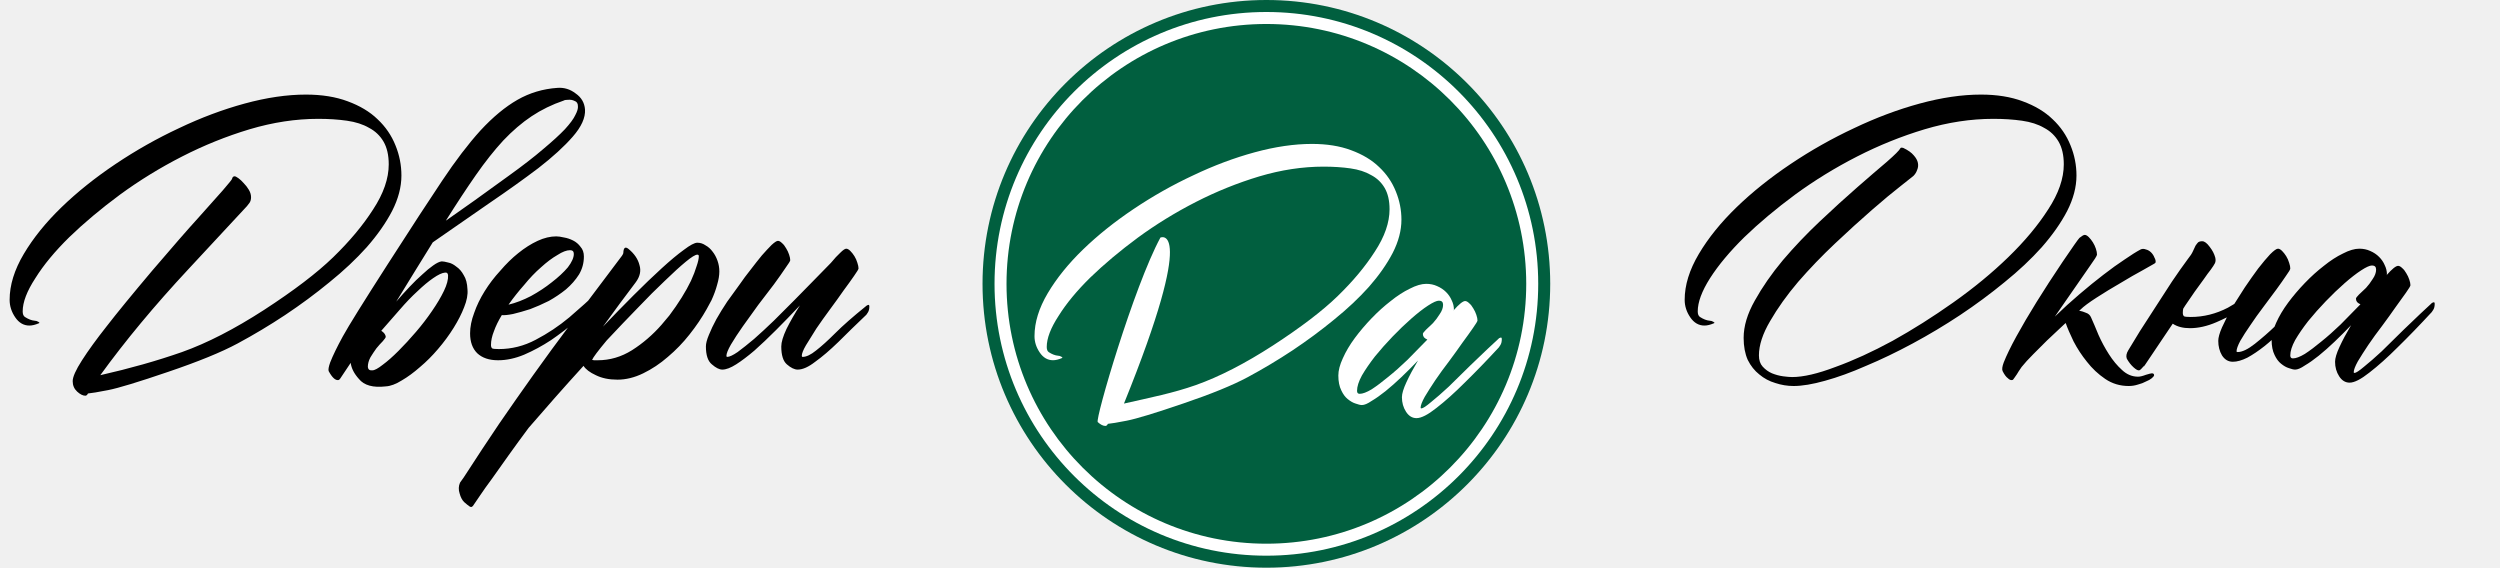
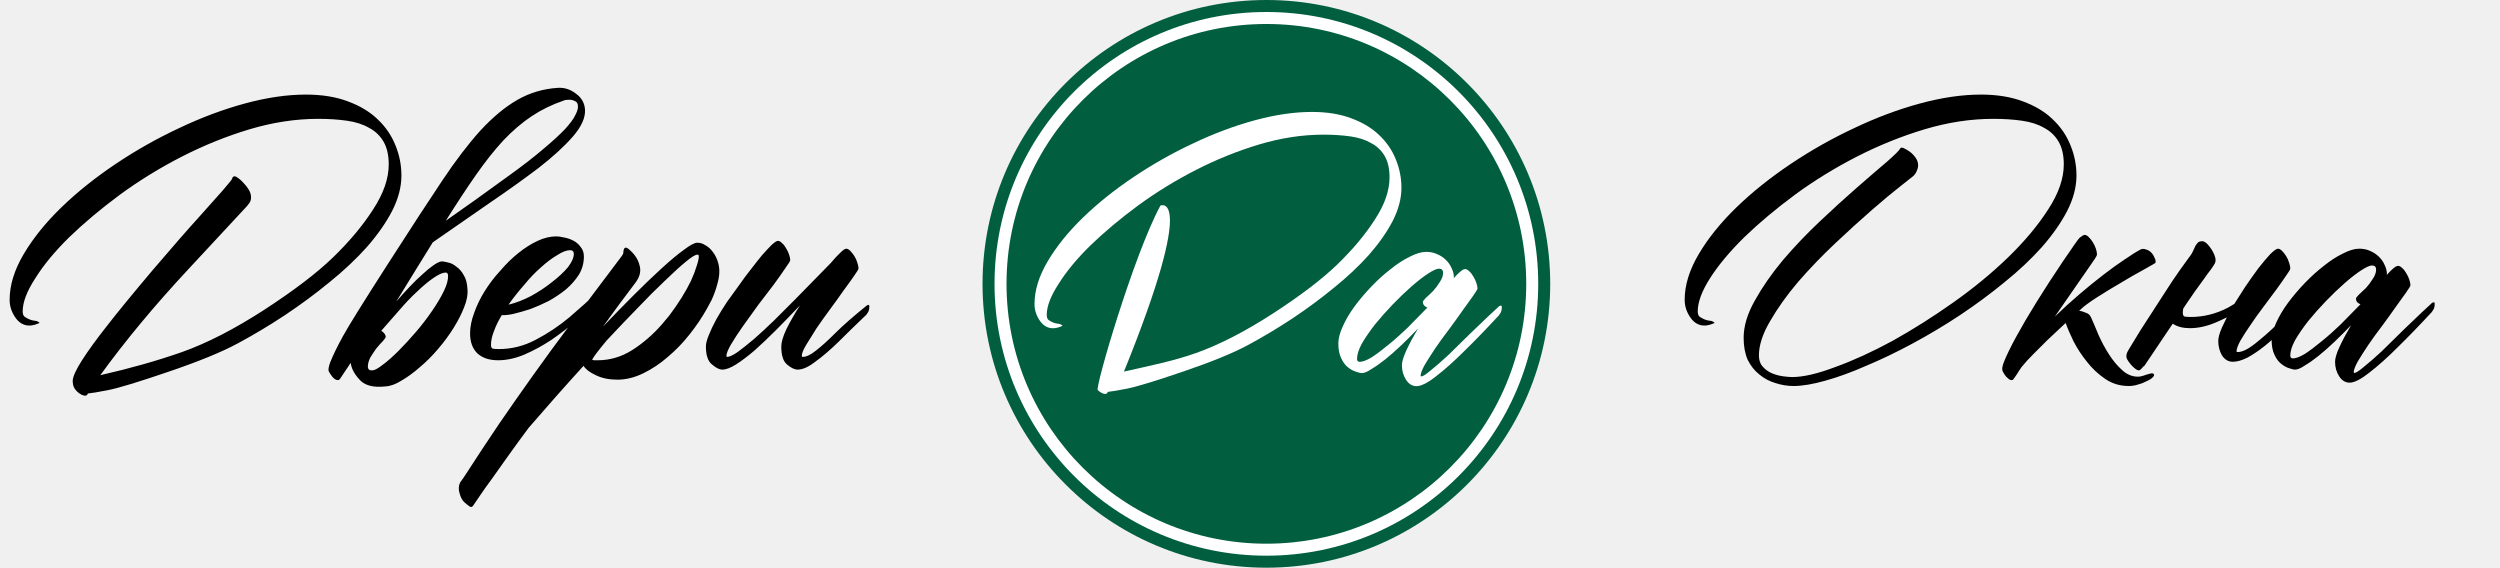
<svg xmlns="http://www.w3.org/2000/svg" width="229" height="52" viewBox="0 0 229 52" fill="none">
  <g clip-path="url(#clip0_205_304)">
    <path d="M142 26C142 11.641 130.359 0 116 0C101.641 0 90 11.641 90 26C90 40.359 101.641 52 116 52C130.359 52 142 40.359 142 26Z" fill="#015F3F" />
    <path d="M140.901 26C140.901 12.247 129.753 1.099 116 1.099C102.247 1.099 91.099 12.247 91.099 26C91.099 39.753 102.247 50.901 116 50.901C129.753 50.901 140.901 39.753 140.901 26Z" fill="white" />
    <path d="M139.803 26C139.803 12.854 129.146 2.197 116 2.197C102.854 2.197 92.197 12.854 92.197 26C92.197 39.146 102.854 49.803 116 49.803C129.146 49.803 139.803 39.146 139.803 26Z" fill="#015F3F" />
-     <path d="M103.211 38.535C104.086 38.364 105.804 37.842 108.365 36.967C110.947 36.092 112.932 35.281 114.319 34.534C115.706 33.787 117.061 32.976 118.384 32.101C119.728 31.205 120.998 30.266 122.193 29.284C123.41 28.302 124.476 27.299 125.394 26.275C126.312 25.229 127.037 24.195 127.571 23.17C128.104 22.125 128.371 21.111 128.371 20.129C128.371 19.233 128.2 18.369 127.859 17.537C127.518 16.683 127.005 15.936 126.322 15.296C125.661 14.656 124.807 14.143 123.762 13.759C122.737 13.375 121.542 13.183 120.176 13.183C118.555 13.183 116.805 13.439 114.927 13.951C113.049 14.463 111.171 15.168 109.293 16.064C107.415 16.939 105.601 17.963 103.851 19.137C102.102 20.311 100.554 21.548 99.21 22.85C97.865 24.152 96.788 25.486 95.977 26.851C95.166 28.217 94.761 29.529 94.761 30.789C94.761 31.322 94.921 31.823 95.241 32.293C95.561 32.763 95.966 32.997 96.457 32.997C96.692 32.997 96.959 32.933 97.257 32.805L97.321 32.773C97.321 32.752 97.289 32.72 97.225 32.677C97.119 32.613 97.012 32.581 96.905 32.581C96.649 32.56 96.372 32.453 96.073 32.261C95.945 32.176 95.881 32.016 95.881 31.781C95.881 30.991 96.244 30.042 96.969 28.932C97.674 27.801 98.644 26.627 99.882 25.411C101.141 24.195 102.592 22.978 104.236 21.762C105.9 20.545 107.671 19.457 109.549 18.497C111.427 17.537 113.358 16.758 115.343 16.16C117.349 15.562 119.312 15.264 121.233 15.264C122.129 15.264 122.951 15.317 123.698 15.424C124.444 15.53 125.074 15.733 125.586 16.032C126.12 16.309 126.536 16.704 126.835 17.216C127.133 17.729 127.283 18.379 127.283 19.169C127.283 20.385 126.835 21.676 125.938 23.042C125.063 24.408 123.922 25.774 122.513 27.14C121.126 28.484 119.152 29.988 116.591 31.653C114.052 33.296 111.704 34.502 109.549 35.27C107.415 36.017 105.495 36.39 102.955 36.967C109.733 20.23 106.294 21.762 106.294 21.762C103.851 26.275 100.298 38.428 100.554 38.663C100.81 38.898 101.045 39.015 101.259 39.015C101.344 39.015 101.419 38.951 101.483 38.823C101.76 38.802 102.336 38.706 103.211 38.535Z" fill="white" />
+     <path d="M103.211 35.605C104.086 35.435 105.804 34.912 108.365 34.037C110.947 33.162 112.932 32.351 114.319 31.604C115.706 30.857 117.061 30.046 118.384 29.171C119.728 28.275 120.998 27.336 122.193 26.355C123.41 25.373 124.476 24.37 125.394 23.346C126.312 22.3 127.037 21.265 127.571 20.241C128.104 19.195 128.371 18.181 128.371 17.2C128.371 16.303 128.2 15.439 127.859 14.607C127.518 13.753 127.005 13.006 126.322 12.366C125.661 11.726 124.807 11.214 123.762 10.83C122.737 10.446 121.542 10.254 120.176 10.254C118.555 10.254 116.805 10.51 114.927 11.022C113.049 11.534 111.171 12.238 109.293 13.134C107.415 14.009 105.601 15.034 103.851 16.207C102.102 17.381 100.554 18.619 99.21 19.921C97.865 21.222 96.788 22.556 95.977 23.922C95.166 25.288 94.761 26.6 94.761 27.859C94.761 28.393 94.921 28.894 95.241 29.364C95.561 29.833 95.966 30.068 96.457 30.068C96.692 30.068 96.959 30.004 97.257 29.876L97.321 29.844C97.321 29.822 97.289 29.79 97.225 29.748C97.119 29.684 97.012 29.651 96.905 29.651C96.649 29.63 96.372 29.524 96.073 29.331C95.945 29.246 95.881 29.086 95.881 28.851C95.881 28.062 96.244 27.112 96.969 26.002C97.674 24.871 98.644 23.698 99.882 22.481C101.141 21.265 102.592 20.049 104.236 18.832C105.9 17.616 107.671 16.527 109.549 15.567C111.427 14.607 113.358 13.828 115.343 13.23C117.349 12.633 119.312 12.334 121.233 12.334C122.129 12.334 122.951 12.387 123.698 12.494C124.444 12.601 125.074 12.804 125.586 13.102C126.12 13.38 126.536 13.775 126.835 14.287C127.133 14.799 127.283 15.45 127.283 16.239C127.283 17.456 126.835 18.747 125.938 20.113C125.063 21.478 123.922 22.844 122.513 24.21C121.126 25.554 119.152 27.059 116.591 28.723C114.052 30.366 111.704 31.572 109.549 32.341C107.415 33.087 105.495 33.461 102.955 34.037C109.733 17.301 106.294 18.832 106.294 18.832C103.851 23.346 100.298 35.499 100.554 35.733C100.81 35.968 101.045 36.086 101.259 36.086C101.344 36.086 101.419 36.022 101.483 35.894C101.76 35.872 102.336 35.776 103.211 35.605Z" fill="white" />
    <g clip-path="url(#clip1_205_304)">
-       <path d="M137.257 31.037C137.279 30.991 137.337 30.957 137.428 30.934C137.519 30.888 137.565 30.934 137.565 31.071C137.565 31.299 137.519 31.482 137.428 31.619C137.359 31.734 137.314 31.802 137.291 31.825C136.172 33.036 135.132 34.109 134.173 35.046C133.236 35.982 132.368 36.759 131.569 37.376C130.792 37.992 130.187 38.301 129.753 38.301C129.364 38.301 129.045 38.107 128.793 37.718C128.542 37.33 128.416 36.885 128.416 36.382C128.416 36.062 128.554 35.605 128.828 35.011C129.102 34.418 129.456 33.755 129.89 33.024C129.41 33.527 128.908 34.029 128.382 34.532C127.88 35.011 127.389 35.446 126.909 35.834C126.452 36.199 126.029 36.496 125.641 36.725C125.276 36.976 124.979 37.102 124.75 37.102C124.613 37.102 124.419 37.056 124.168 36.965C123.939 36.896 123.699 36.759 123.448 36.553C123.22 36.371 123.026 36.108 122.866 35.765C122.683 35.4 122.592 34.943 122.592 34.395C122.592 33.938 122.729 33.413 123.003 32.819C123.277 32.202 123.642 31.585 124.099 30.968C124.556 30.352 125.07 29.746 125.641 29.152C126.212 28.558 126.795 28.033 127.389 27.576C127.982 27.096 128.565 26.72 129.136 26.445C129.707 26.148 130.21 26 130.644 26C131.009 26 131.34 26.069 131.637 26.206C131.957 26.343 132.231 26.525 132.46 26.754C132.688 26.982 132.859 27.233 132.974 27.508C133.111 27.782 133.179 28.067 133.179 28.364C133.179 28.387 133.168 28.398 133.145 28.398C133.145 28.398 133.145 28.41 133.145 28.433C133.647 27.862 134.002 27.576 134.207 27.576C134.321 27.576 134.447 27.645 134.584 27.782C134.721 27.896 134.847 28.056 134.961 28.261C135.075 28.444 135.166 28.638 135.235 28.844C135.304 29.049 135.338 29.221 135.338 29.358C135.338 29.426 135.201 29.655 134.927 30.043C134.675 30.409 134.356 30.854 133.967 31.38C133.602 31.905 133.191 32.476 132.734 33.093C132.277 33.687 131.854 34.269 131.466 34.84C131.1 35.388 130.781 35.891 130.507 36.348C130.255 36.805 130.13 37.136 130.13 37.342C130.13 37.387 130.153 37.41 130.198 37.41C130.335 37.41 130.632 37.216 131.089 36.828C131.546 36.462 132.083 35.994 132.699 35.423C133.316 34.829 133.979 34.178 134.687 33.47C135.418 32.761 135.943 32.259 136.263 31.962C136.606 31.642 136.937 31.334 137.257 31.037ZM124.545 36.074C124.819 36.074 125.184 35.937 125.641 35.663C126.098 35.365 126.6 34.989 127.149 34.532C127.72 34.075 128.314 33.55 128.93 32.956C129.547 32.339 130.153 31.722 130.746 31.105C130.632 31.06 130.529 30.991 130.438 30.9C130.37 30.808 130.335 30.706 130.335 30.591C130.335 30.523 130.427 30.397 130.609 30.215C130.815 30.032 131.032 29.826 131.26 29.598C131.489 29.346 131.694 29.072 131.877 28.775C132.083 28.478 132.186 28.193 132.186 27.919C132.186 27.668 132.06 27.542 131.809 27.542C131.603 27.542 131.272 27.69 130.815 27.987C130.358 28.284 129.844 28.684 129.273 29.187C128.725 29.666 128.154 30.215 127.56 30.831C126.989 31.425 126.452 32.031 125.949 32.647C125.47 33.264 125.07 33.846 124.75 34.395C124.453 34.943 124.305 35.411 124.305 35.8C124.305 35.982 124.385 36.074 124.545 36.074Z" fill="white" />
+       <path d="M137.257 28.107C137.279 28.062 137.337 28.027 137.428 28.005C137.519 27.959 137.565 28.005 137.565 28.142C137.565 28.37 137.519 28.553 137.428 28.69C137.359 28.804 137.314 28.872 137.291 28.895C136.172 30.106 135.132 31.18 134.173 32.116C133.236 33.053 132.368 33.829 131.569 34.446C130.792 35.063 130.187 35.371 129.753 35.371C129.364 35.371 129.045 35.177 128.793 34.789C128.542 34.401 128.416 33.955 128.416 33.453C128.416 33.133 128.554 32.676 128.828 32.082C129.102 31.488 129.456 30.826 129.89 30.095C129.41 30.597 128.908 31.1 128.382 31.602C127.88 32.082 127.389 32.516 126.909 32.904C126.452 33.27 126.029 33.567 125.641 33.795C125.276 34.046 124.979 34.172 124.75 34.172C124.613 34.172 124.419 34.126 124.168 34.035C123.939 33.967 123.699 33.829 123.448 33.624C123.22 33.441 123.026 33.178 122.866 32.836C122.683 32.47 122.592 32.013 122.592 31.465C122.592 31.008 122.729 30.483 123.003 29.889C123.277 29.272 123.642 28.655 124.099 28.039C124.556 27.422 125.07 26.817 125.641 26.223C126.212 25.629 126.795 25.103 127.389 24.647C127.982 24.167 128.565 23.79 129.136 23.516C129.707 23.219 130.21 23.07 130.644 23.07C131.009 23.07 131.34 23.139 131.637 23.276C131.957 23.413 132.231 23.596 132.46 23.824C132.688 24.053 132.859 24.304 132.974 24.578C133.111 24.852 133.179 25.138 133.179 25.435C133.179 25.457 133.168 25.469 133.145 25.469C133.145 25.469 133.145 25.48 133.145 25.503C133.647 24.932 134.002 24.647 134.207 24.647C134.321 24.647 134.447 24.715 134.584 24.852C134.721 24.966 134.847 25.126 134.961 25.332C135.075 25.515 135.166 25.709 135.235 25.914C135.304 26.12 135.338 26.291 135.338 26.428C135.338 26.497 135.201 26.725 134.927 27.114C134.675 27.479 134.356 27.924 133.967 28.45C133.602 28.975 133.191 29.546 132.734 30.163C132.277 30.757 131.854 31.34 131.466 31.911C131.1 32.459 130.781 32.961 130.507 33.418C130.255 33.875 130.13 34.206 130.13 34.412C130.13 34.458 130.153 34.48 130.198 34.48C130.335 34.48 130.632 34.286 131.089 33.898C131.546 33.532 132.083 33.064 132.699 32.493C133.316 31.899 133.979 31.248 134.687 30.54C135.418 29.832 135.943 29.329 136.263 29.032C136.606 28.713 136.937 28.404 137.257 28.107ZM124.545 33.144C124.819 33.144 125.184 33.007 125.641 32.733C126.098 32.436 126.6 32.059 127.149 31.602C127.72 31.145 128.314 30.62 128.93 30.026C129.547 29.409 130.153 28.793 130.746 28.176C130.632 28.13 130.529 28.062 130.438 27.97C130.37 27.879 130.335 27.776 130.335 27.662C130.335 27.593 130.427 27.468 130.609 27.285C130.815 27.102 131.032 26.897 131.26 26.668C131.489 26.417 131.694 26.143 131.877 25.846C132.083 25.549 132.186 25.263 132.186 24.989C132.186 24.738 132.06 24.612 131.809 24.612C131.603 24.612 131.272 24.761 130.815 25.058C130.358 25.355 129.844 25.755 129.273 26.257C128.725 26.737 128.154 27.285 127.56 27.902C126.989 28.496 126.452 29.101 125.949 29.718C125.47 30.334 125.07 30.917 124.75 31.465C124.453 32.013 124.305 32.482 124.305 32.87C124.305 33.053 124.385 33.144 124.545 33.144Z" fill="white" />
    </g>
  </g>
  <path d="M15.408 34.06C12.674 34.994 10.839 35.552 9.905 35.734C8.971 35.917 8.356 36.019 8.06 36.042C7.991 36.179 7.911 36.247 7.82 36.247C7.592 36.247 7.342 36.122 7.068 35.871C6.795 35.62 6.658 35.301 6.658 34.914C6.658 34.527 6.943 33.889 7.513 33C8.082 32.111 8.834 31.075 9.769 29.89C10.703 28.682 12.093 26.984 13.938 24.797C15.807 22.609 17.208 21.003 18.143 19.977C19.077 18.929 19.829 18.086 20.398 17.448C20.968 16.787 21.253 16.434 21.253 16.389C21.253 16.366 21.264 16.332 21.287 16.286C21.333 16.195 21.401 16.149 21.492 16.149C21.561 16.149 21.674 16.206 21.834 16.32C21.994 16.434 22.153 16.582 22.312 16.765C22.495 16.947 22.654 17.152 22.791 17.38C22.928 17.608 22.996 17.836 22.996 18.064C22.996 18.269 22.951 18.439 22.859 18.576C22.768 18.69 22.689 18.793 22.62 18.884C22.164 19.385 20.376 21.311 17.254 24.66C14.155 27.987 11.466 31.223 9.188 34.367C11.899 33.752 14.394 33.046 16.673 32.248C18.974 31.428 21.481 30.14 24.192 28.386C26.927 26.608 29.035 25.002 30.516 23.566C32.02 22.108 33.239 20.65 34.173 19.191C35.13 17.733 35.608 16.355 35.608 15.056C35.608 14.213 35.449 13.518 35.13 12.971C34.811 12.424 34.367 12.002 33.797 11.706C33.25 11.387 32.578 11.171 31.78 11.057C30.983 10.943 30.105 10.886 29.148 10.886C27.098 10.886 25.001 11.205 22.859 11.843C20.74 12.481 18.678 13.312 16.673 14.338C14.668 15.363 12.776 16.525 10.999 17.824C9.244 19.123 7.695 20.422 6.351 21.721C5.029 23.02 3.992 24.273 3.24 25.48C2.465 26.665 2.078 27.679 2.078 28.523C2.078 28.773 2.146 28.944 2.283 29.035C2.602 29.24 2.898 29.354 3.172 29.377C3.286 29.377 3.4 29.411 3.514 29.48C3.582 29.525 3.616 29.559 3.616 29.582L3.548 29.616C3.229 29.753 2.944 29.821 2.693 29.821C2.169 29.821 1.736 29.571 1.395 29.069C1.053 28.568 0.882 28.033 0.882 27.463C0.882 26.119 1.315 24.717 2.181 23.259C3.047 21.8 4.197 20.376 5.633 18.986C7.068 17.596 8.72 16.275 10.589 15.021C12.457 13.768 14.394 12.675 16.399 11.74C18.405 10.783 20.41 10.031 22.415 9.484C24.42 8.938 26.289 8.664 28.02 8.664C29.479 8.664 30.755 8.869 31.849 9.279C32.965 9.689 33.877 10.236 34.583 10.92C35.312 11.604 35.859 12.401 36.224 13.312C36.588 14.201 36.77 15.124 36.77 16.081C36.77 17.129 36.486 18.212 35.916 19.328C35.346 20.422 34.572 21.527 33.592 22.644C32.612 23.737 31.473 24.808 30.174 25.856C28.898 26.905 27.542 27.907 26.106 28.864C24.694 29.799 23.247 30.664 21.766 31.462C20.285 32.259 18.165 33.125 15.408 34.06ZM40.77 24.968C40.496 24.991 40.132 25.162 39.676 25.48C39.243 25.777 38.764 26.175 38.24 26.677C37.716 27.155 37.169 27.725 36.6 28.386C36.03 29.024 35.472 29.662 34.925 30.3C35.175 30.459 35.312 30.642 35.335 30.847C35.335 30.915 35.244 31.052 35.062 31.257C34.879 31.439 34.685 31.656 34.48 31.906C34.298 32.157 34.116 32.43 33.934 32.727C33.774 33.023 33.694 33.319 33.694 33.615C33.717 33.843 33.854 33.946 34.105 33.923C34.31 33.923 34.629 33.752 35.062 33.41C35.495 33.091 35.973 32.67 36.497 32.145C37.021 31.621 37.557 31.04 38.103 30.402C38.65 29.764 39.14 29.126 39.573 28.488C40.029 27.828 40.394 27.212 40.667 26.643C40.94 26.073 41.066 25.594 41.043 25.207C41.02 25.025 40.929 24.945 40.77 24.968ZM51.639 9.211C50.568 9.576 49.588 10.054 48.699 10.646C47.81 11.239 46.945 11.979 46.102 12.868C45.281 13.757 44.45 14.805 43.606 16.013C42.763 17.22 41.84 18.622 40.838 20.217C41.658 19.647 42.547 19.02 43.504 18.337C44.461 17.653 45.486 16.913 46.58 16.115C47.879 15.181 48.938 14.361 49.759 13.654C50.602 12.948 51.263 12.344 51.741 11.843C52.22 11.319 52.539 10.886 52.698 10.544C52.88 10.202 52.96 9.929 52.938 9.724C52.938 9.473 52.835 9.313 52.63 9.245C52.448 9.154 52.242 9.12 52.015 9.143C51.832 9.143 51.707 9.165 51.639 9.211ZM32.122 33.239C31.644 33.968 31.393 34.344 31.37 34.367C31.279 34.504 31.211 34.606 31.165 34.675C31.119 34.743 31.085 34.777 31.062 34.777C31.04 34.8 31.017 34.812 30.994 34.812C30.721 34.857 30.424 34.584 30.105 33.991C30.06 33.855 30.105 33.592 30.242 33.205C30.493 32.567 30.88 31.77 31.404 30.812C31.928 29.855 33.296 27.657 35.506 24.216C37.716 20.775 39.38 18.223 40.496 16.56C41.727 14.714 42.9 13.176 44.017 11.945C45.156 10.715 46.284 9.781 47.4 9.143C48.517 8.505 49.736 8.14 51.058 8.049C51.673 8.003 52.231 8.174 52.732 8.562C53.257 8.926 53.541 9.416 53.587 10.031C53.633 10.783 53.257 11.615 52.459 12.526C51.684 13.415 50.636 14.372 49.315 15.398C47.993 16.4 46.477 17.482 44.769 18.645C43.082 19.807 41.373 20.991 39.642 22.199C39.14 23.02 38.605 23.885 38.035 24.797C37.488 25.686 36.907 26.631 36.292 27.634C36.702 27.155 37.112 26.7 37.523 26.267C37.933 25.834 38.32 25.458 38.685 25.139C39.049 24.797 39.38 24.523 39.676 24.318C39.995 24.09 40.257 23.965 40.462 23.942C40.599 23.942 40.792 23.977 41.043 24.045C41.294 24.09 41.544 24.216 41.795 24.421C42.068 24.603 42.296 24.865 42.478 25.207C42.684 25.526 42.797 25.959 42.82 26.506C42.866 26.984 42.763 27.531 42.513 28.146C42.285 28.739 41.966 29.366 41.556 30.026C41.145 30.687 40.667 31.337 40.12 31.975C39.596 32.59 39.049 33.137 38.48 33.615C37.91 34.117 37.352 34.527 36.805 34.846C36.258 35.188 35.768 35.37 35.335 35.393C34.173 35.529 33.352 35.301 32.874 34.709C32.441 34.23 32.19 33.741 32.122 33.239ZM54.852 26.643C54.874 26.597 54.931 26.563 55.023 26.54C55.114 26.494 55.159 26.54 55.159 26.677C55.159 26.905 55.114 27.087 55.023 27.224C54.954 27.338 54.908 27.406 54.886 27.429C54.703 27.611 54.487 27.816 54.236 28.044C54.008 28.272 53.53 28.716 52.801 29.377C52.049 30.015 51.274 30.607 50.477 31.154C49.679 31.678 48.859 32.123 48.016 32.487C47.195 32.829 46.398 33 45.623 33C44.803 33 44.165 32.783 43.709 32.351C43.276 31.918 43.06 31.314 43.06 30.539C43.06 29.947 43.185 29.32 43.435 28.659C43.663 27.998 43.982 27.338 44.393 26.677C44.803 26.016 45.281 25.389 45.828 24.797C46.352 24.182 46.899 23.646 47.469 23.19C48.061 22.712 48.654 22.336 49.246 22.062C49.839 21.789 50.408 21.652 50.955 21.652C51.137 21.652 51.377 21.686 51.673 21.755C51.946 21.8 52.22 21.892 52.493 22.028C52.767 22.165 52.995 22.359 53.177 22.609C53.382 22.837 53.484 23.134 53.484 23.498C53.484 24.09 53.336 24.637 53.04 25.139C52.721 25.64 52.322 26.096 51.844 26.506C51.365 26.893 50.841 27.246 50.272 27.565C49.679 27.862 49.109 28.112 48.562 28.317C47.993 28.5 47.469 28.648 46.99 28.762C46.535 28.853 46.193 28.887 45.965 28.864C45.646 29.388 45.407 29.878 45.247 30.334C45.065 30.79 44.974 31.211 44.974 31.599C44.974 31.735 45.008 31.838 45.076 31.906C45.145 31.952 45.35 31.975 45.691 31.975C46.876 31.975 48.004 31.69 49.075 31.12C50.169 30.55 51.194 29.867 52.151 29.069C53.108 28.249 54.008 27.44 54.852 26.643ZM52.562 23.259C52.562 23.031 52.448 22.917 52.22 22.917C51.901 22.917 51.513 23.065 51.058 23.361C50.579 23.635 50.078 24.011 49.554 24.489C49.03 24.945 48.517 25.48 48.016 26.096C47.492 26.688 47.013 27.292 46.58 27.907C47.241 27.748 47.925 27.486 48.631 27.121C49.337 26.734 49.975 26.312 50.545 25.856C51.137 25.401 51.627 24.945 52.015 24.489C52.379 24.011 52.562 23.601 52.562 23.259ZM64.73 28.317C64.296 29.092 63.773 29.867 63.157 30.642C62.565 31.394 61.904 32.077 61.175 32.692C60.468 33.308 59.717 33.809 58.919 34.196C58.121 34.584 57.335 34.777 56.56 34.777C55.786 34.777 55.125 34.641 54.578 34.367C54.031 34.117 53.655 33.832 53.45 33.513C52.516 34.538 51.627 35.529 50.784 36.486C49.918 37.466 49.132 38.366 48.426 39.187C47.765 40.075 47.15 40.918 46.58 41.716C46.01 42.513 45.509 43.22 45.076 43.835C44.62 44.45 44.256 44.963 43.982 45.373C43.686 45.806 43.492 46.091 43.401 46.227C43.287 46.433 43.162 46.49 43.025 46.398C42.889 46.307 42.718 46.171 42.513 45.988C42.33 45.806 42.194 45.544 42.102 45.202C41.989 44.86 42 44.53 42.137 44.211C42.228 44.074 42.342 43.915 42.478 43.732C43.641 41.932 44.723 40.292 45.726 38.81C46.728 37.352 47.765 35.871 48.836 34.367C49.907 32.863 51.092 31.245 52.391 29.514C53.69 27.782 55.216 25.754 56.971 23.43C57.016 23.361 57.05 23.304 57.073 23.259C57.096 23.19 57.107 23.111 57.107 23.02C57.153 22.655 57.312 22.587 57.586 22.814C58.11 23.247 58.44 23.737 58.577 24.284C58.737 24.808 58.623 25.332 58.235 25.856C57.78 26.449 57.301 27.087 56.8 27.77C56.298 28.454 55.774 29.172 55.227 29.924C56.185 28.921 57.119 27.964 58.03 27.053C58.965 26.119 59.819 25.298 60.594 24.592C61.391 23.863 62.075 23.293 62.645 22.883C63.214 22.45 63.624 22.233 63.875 22.233C64.148 22.233 64.399 22.313 64.627 22.473C64.878 22.609 65.094 22.803 65.276 23.054C65.459 23.282 65.607 23.555 65.721 23.874C65.835 24.193 65.892 24.523 65.892 24.865C65.892 25.23 65.823 25.64 65.686 26.096C65.573 26.529 65.402 26.996 65.174 27.497L64.73 28.317ZM55.569 31.189C54.772 32.145 54.328 32.738 54.236 32.966C54.259 32.966 54.316 32.977 54.407 33C54.498 33 54.612 33 54.749 33C55.866 33 56.914 32.692 57.894 32.077C58.896 31.439 59.796 30.664 60.594 29.753L61.312 28.898C61.722 28.352 62.098 27.805 62.44 27.258C62.781 26.711 63.066 26.198 63.294 25.72C63.522 25.218 63.693 24.774 63.807 24.387C63.943 23.999 64.012 23.692 64.012 23.464C64.012 23.373 63.966 23.327 63.875 23.327C63.693 23.327 63.34 23.544 62.815 23.977C62.291 24.41 61.653 24.991 60.901 25.72C60.149 26.426 59.318 27.258 58.406 28.215C57.495 29.149 56.549 30.14 55.569 31.189ZM79.324 28.044C79.37 27.998 79.427 27.964 79.495 27.941C79.586 27.896 79.632 27.941 79.632 28.078C79.632 28.306 79.586 28.488 79.495 28.625C79.427 28.739 79.381 28.807 79.358 28.83C78.424 29.719 77.57 30.55 76.795 31.325C76.02 32.077 75.314 32.681 74.676 33.137C74.061 33.615 73.525 33.855 73.069 33.855C72.773 33.855 72.443 33.695 72.078 33.376C71.736 33.08 71.565 32.533 71.565 31.735C71.565 31.348 71.725 30.812 72.044 30.129C72.386 29.445 72.796 28.727 73.274 27.976C72.522 28.773 71.793 29.525 71.087 30.231C70.38 30.938 69.72 31.564 69.105 32.111C68.489 32.635 67.931 33.057 67.43 33.376C66.928 33.695 66.507 33.855 66.165 33.855C65.892 33.855 65.573 33.695 65.208 33.376C64.843 33.08 64.661 32.533 64.661 31.735C64.661 31.462 64.752 31.109 64.935 30.676C65.117 30.22 65.345 29.741 65.618 29.24C65.914 28.716 66.245 28.181 66.609 27.634C66.997 27.087 67.384 26.551 67.772 26.027C68.068 25.594 68.398 25.15 68.763 24.694C69.127 24.216 69.469 23.783 69.788 23.395C70.13 23.008 70.426 22.689 70.677 22.439C70.95 22.188 71.144 22.062 71.258 22.062C71.372 22.062 71.497 22.131 71.634 22.268C71.77 22.381 71.896 22.541 72.01 22.746C72.124 22.928 72.215 23.122 72.283 23.327C72.352 23.532 72.386 23.703 72.386 23.84C72.386 23.908 72.238 24.148 71.941 24.558C71.668 24.968 71.315 25.469 70.882 26.061C70.449 26.631 69.97 27.258 69.446 27.941C68.945 28.625 68.478 29.274 68.045 29.89C67.612 30.505 67.247 31.063 66.951 31.564C66.678 32.043 66.541 32.385 66.541 32.59C66.541 32.658 66.564 32.692 66.609 32.692C66.814 32.692 67.133 32.544 67.566 32.248C67.999 31.929 68.501 31.53 69.07 31.052C69.64 30.55 70.244 29.992 70.882 29.377C71.52 28.739 72.158 28.101 72.796 27.463C73.434 26.825 74.038 26.21 74.607 25.617C75.177 25.025 75.678 24.512 76.111 24.079C76.43 23.692 76.715 23.384 76.966 23.156C77.216 22.906 77.399 22.78 77.513 22.78C77.627 22.78 77.752 22.849 77.889 22.985C78.025 23.122 78.151 23.282 78.265 23.464C78.379 23.646 78.47 23.851 78.538 24.079C78.606 24.284 78.641 24.455 78.641 24.592C78.641 24.66 78.504 24.888 78.231 25.275C77.98 25.64 77.661 26.084 77.273 26.608C76.909 27.133 76.499 27.702 76.043 28.317C75.587 28.933 75.166 29.525 74.778 30.095C74.414 30.664 74.095 31.177 73.821 31.633C73.571 32.066 73.445 32.385 73.445 32.59C73.445 32.658 73.468 32.692 73.514 32.692C73.856 32.692 74.266 32.499 74.744 32.111C75.245 31.724 75.838 31.189 76.522 30.505C77.205 29.821 78.139 29.001 79.324 28.044Z" fill="black" />
  <path d="M181.455 8.664C182.913 8.664 184.189 8.869 185.283 9.279C186.4 9.689 187.311 10.236 188.018 10.92C188.747 11.604 189.294 12.401 189.658 13.312C190.023 14.201 190.205 15.124 190.205 16.081C190.205 17.129 189.92 18.212 189.351 19.328C188.781 20.422 188.006 21.527 187.026 22.644C186.047 23.737 184.907 24.808 183.608 25.856C182.332 26.905 180.977 27.907 179.541 28.864C178.128 29.799 176.681 30.664 175.2 31.462C173.719 32.259 172.295 32.943 170.928 33.513C169.583 34.105 168.33 34.561 167.168 34.88C166.029 35.199 165.072 35.358 164.297 35.358C163.727 35.358 163.169 35.267 162.622 35.085C162.075 34.925 161.585 34.663 161.152 34.299C160.719 33.957 160.366 33.513 160.093 32.966C159.842 32.396 159.717 31.724 159.717 30.949C159.717 29.878 160.059 28.739 160.742 27.531C161.426 26.301 162.28 25.07 163.306 23.84C164.354 22.609 165.482 21.424 166.689 20.285C167.92 19.123 169.071 18.075 170.142 17.141C171.213 16.206 172.113 15.432 172.842 14.816C173.571 14.178 173.981 13.768 174.072 13.586C174.095 13.518 174.186 13.506 174.346 13.552C174.779 13.757 175.098 13.985 175.303 14.235C175.508 14.463 175.633 14.691 175.679 14.919C175.724 15.147 175.701 15.363 175.61 15.568C175.542 15.773 175.428 15.956 175.269 16.115C175.223 16.161 174.836 16.468 174.106 17.038C173.4 17.585 172.523 18.314 171.475 19.226C170.426 20.137 169.299 21.162 168.091 22.302C166.883 23.441 165.755 24.615 164.707 25.822C163.682 27.03 162.827 28.226 162.144 29.411C161.46 30.573 161.118 31.621 161.118 32.556C161.118 32.989 161.232 33.33 161.46 33.581C161.711 33.855 161.995 34.06 162.314 34.196C162.656 34.333 162.998 34.424 163.34 34.47C163.682 34.515 163.955 34.538 164.16 34.538C165.186 34.538 166.507 34.23 168.125 33.615C169.766 33.023 171.509 32.225 173.354 31.223C175.2 30.197 177.057 29.024 178.926 27.702C180.794 26.381 182.469 25.002 183.95 23.566C185.454 22.108 186.673 20.65 187.607 19.191C188.564 17.733 189.043 16.355 189.043 15.056C189.043 14.213 188.883 13.518 188.564 12.971C188.245 12.424 187.801 12.002 187.231 11.706C186.685 11.387 186.012 11.171 185.215 11.057C184.417 10.943 183.54 10.886 182.583 10.886C180.532 10.886 178.436 11.205 176.294 11.843C174.175 12.481 172.113 13.312 170.107 14.338C168.102 15.363 166.211 16.525 164.434 17.824C162.679 19.123 161.13 20.422 159.785 21.721C158.464 23.02 157.415 24.273 156.641 25.48C155.889 26.665 155.513 27.679 155.513 28.523C155.513 28.773 155.581 28.944 155.718 29.035C156.037 29.24 156.333 29.354 156.606 29.377C156.72 29.377 156.834 29.411 156.948 29.48C157.017 29.525 157.051 29.559 157.051 29.582L156.982 29.616C156.663 29.753 156.379 29.821 156.128 29.821C155.604 29.821 155.171 29.571 154.829 29.069C154.487 28.568 154.316 28.033 154.316 27.463C154.316 26.119 154.749 24.717 155.615 23.259C156.481 21.8 157.632 20.376 159.067 18.986C160.503 17.596 162.155 16.275 164.023 15.021C165.892 13.768 167.829 12.675 169.834 11.74C171.839 10.783 173.844 10.031 175.85 9.484C177.855 8.938 179.723 8.664 181.455 8.664ZM192.085 23.327C192.085 23.373 192.028 23.487 191.914 23.669C191.8 23.851 191.652 24.068 191.47 24.318L188.223 29.001C188.975 28.272 189.727 27.588 190.479 26.95C191.253 26.289 191.982 25.697 192.666 25.173C193.372 24.626 194.022 24.159 194.614 23.771C195.207 23.361 195.697 23.054 196.084 22.849C196.221 22.78 196.38 22.78 196.562 22.849C196.745 22.894 196.904 22.985 197.041 23.122C197.178 23.259 197.28 23.418 197.349 23.601C197.44 23.76 197.474 23.908 197.451 24.045C197.428 24.09 197.371 24.136 197.28 24.182C197.212 24.227 196.87 24.421 196.255 24.763C195.662 25.082 194.99 25.469 194.238 25.925C193.486 26.358 192.757 26.802 192.051 27.258C191.344 27.713 190.854 28.078 190.581 28.352C190.535 28.397 190.49 28.431 190.444 28.454C190.672 28.5 190.889 28.568 191.094 28.659C191.299 28.727 191.447 28.864 191.538 29.069C191.743 29.525 191.971 30.061 192.222 30.676C192.495 31.291 192.814 31.884 193.179 32.453C193.543 33.023 193.942 33.501 194.375 33.889C194.808 34.299 195.298 34.504 195.845 34.504C196.027 34.504 196.266 34.447 196.562 34.333C196.859 34.242 197.041 34.196 197.109 34.196C197.246 34.196 197.314 34.253 197.314 34.367C197.314 34.435 197.246 34.527 197.109 34.641C196.973 34.755 196.79 34.857 196.562 34.948C196.357 35.062 196.118 35.153 195.845 35.222C195.571 35.313 195.286 35.358 194.99 35.358C194.193 35.358 193.475 35.142 192.837 34.709C192.199 34.276 191.641 33.752 191.162 33.137C190.684 32.544 190.273 31.918 189.932 31.257C189.613 30.596 189.373 30.038 189.214 29.582C189.214 29.605 189.202 29.616 189.18 29.616C189.134 29.662 188.952 29.833 188.633 30.129C188.314 30.425 187.938 30.778 187.505 31.189C187.095 31.599 186.673 32.02 186.24 32.453C185.807 32.886 185.454 33.273 185.181 33.615C184.976 33.911 184.827 34.139 184.736 34.299C184.622 34.458 184.543 34.572 184.497 34.641C184.451 34.709 184.417 34.755 184.395 34.777C184.372 34.8 184.338 34.812 184.292 34.812C184.178 34.834 184.053 34.777 183.916 34.641C183.757 34.527 183.597 34.31 183.438 33.991C183.369 33.832 183.403 33.57 183.54 33.205C183.791 32.567 184.178 31.77 184.702 30.812C185.226 29.855 185.841 28.807 186.548 27.668C187.254 26.529 188.052 25.298 188.94 23.977C189.852 22.632 190.365 21.903 190.479 21.789C190.706 21.607 190.866 21.516 190.957 21.516C191.071 21.516 191.196 21.584 191.333 21.721C191.47 21.857 191.595 22.017 191.709 22.199C191.823 22.381 191.914 22.575 191.982 22.78C192.051 22.985 192.085 23.168 192.085 23.327ZM204.663 27.839C204.959 27.36 205.278 26.859 205.62 26.335C206.053 25.697 206.463 25.116 206.851 24.592C207.261 24.068 207.625 23.635 207.944 23.293C208.286 22.951 208.525 22.78 208.662 22.78C208.776 22.78 208.901 22.849 209.038 22.985C209.175 23.122 209.3 23.282 209.414 23.464C209.528 23.646 209.619 23.851 209.688 24.079C209.756 24.284 209.79 24.455 209.79 24.592C209.79 24.683 209.665 24.899 209.414 25.241C209.186 25.583 208.89 26.005 208.525 26.506C208.161 26.984 207.762 27.52 207.329 28.112C206.896 28.682 206.497 29.24 206.133 29.787C205.768 30.311 205.461 30.79 205.21 31.223C204.982 31.656 204.868 31.975 204.868 32.18C204.868 32.225 204.902 32.248 204.971 32.248C205.381 32.248 205.905 31.997 206.543 31.496C207.204 30.972 207.83 30.425 208.423 29.855C209.015 29.263 209.653 28.636 210.337 27.976C210.382 27.93 210.439 27.896 210.508 27.873C210.599 27.828 210.645 27.873 210.645 28.01C210.645 28.238 210.599 28.42 210.508 28.557C210.439 28.671 210.394 28.739 210.371 28.762C210.029 29.126 209.585 29.605 209.038 30.197C208.514 30.767 207.979 31.268 207.432 31.701C206.885 32.134 206.361 32.487 205.859 32.761C205.358 33.011 204.914 33.137 204.526 33.137C204.116 33.137 203.786 32.943 203.535 32.556C203.307 32.168 203.193 31.724 203.193 31.223C203.193 30.926 203.307 30.516 203.535 29.992C203.672 29.696 203.82 29.388 203.979 29.069C203.66 29.229 203.341 29.377 203.022 29.514C202.179 29.878 201.37 30.061 200.596 30.061C199.958 30.061 199.434 29.924 199.023 29.65C198.727 30.083 198.397 30.573 198.032 31.12C196.938 32.738 196.38 33.57 196.357 33.615L196.426 33.478C196.175 33.775 196.016 33.923 195.947 33.923C195.833 33.946 195.662 33.855 195.435 33.649C195.207 33.444 195.002 33.182 194.819 32.863C194.728 32.635 194.774 32.373 194.956 32.077C195.229 31.621 195.583 31.04 196.016 30.334C196.471 29.628 196.95 28.887 197.451 28.112C197.952 27.338 198.454 26.563 198.955 25.788C199.479 25.013 199.969 24.318 200.425 23.703C200.63 23.453 200.778 23.225 200.869 23.02C200.96 22.814 201.04 22.644 201.108 22.507C201.2 22.37 201.279 22.268 201.348 22.199C201.439 22.131 201.564 22.097 201.724 22.097C201.929 22.097 202.157 22.268 202.407 22.609C202.658 22.928 202.829 23.259 202.92 23.601C202.965 23.806 202.954 23.977 202.886 24.113C202.817 24.25 202.692 24.444 202.51 24.694C202.327 24.922 202.111 25.218 201.86 25.583C201.61 25.925 201.336 26.301 201.04 26.711C200.767 27.121 200.47 27.554 200.151 28.01C200.106 28.078 200.049 28.169 199.98 28.283C199.958 28.397 199.946 28.523 199.946 28.659C199.946 28.796 199.98 28.898 200.049 28.967C200.117 29.012 200.322 29.035 200.664 29.035C201.849 29.035 202.988 28.75 204.082 28.181C204.287 28.067 204.481 27.953 204.663 27.839ZM222.71 27.805C222.733 27.759 222.79 27.725 222.881 27.702C222.972 27.657 223.018 27.702 223.018 27.839C223.018 28.067 222.972 28.249 222.881 28.386C222.812 28.5 222.767 28.568 222.744 28.591C221.628 29.799 220.591 30.869 219.634 31.804C218.7 32.738 217.834 33.513 217.036 34.128C216.261 34.743 215.658 35.051 215.225 35.051C214.837 35.051 214.518 34.857 214.268 34.47C214.017 34.082 213.892 33.638 213.892 33.137C213.892 32.818 214.028 32.362 214.302 31.77C214.575 31.177 214.928 30.516 215.361 29.787C214.883 30.288 214.382 30.79 213.857 31.291C213.356 31.77 212.866 32.203 212.388 32.59C211.932 32.954 211.51 33.251 211.123 33.478C210.758 33.729 210.462 33.855 210.234 33.855C210.098 33.855 209.904 33.809 209.653 33.718C209.425 33.649 209.186 33.513 208.936 33.308C208.708 33.125 208.514 32.863 208.354 32.522C208.172 32.157 208.081 31.701 208.081 31.154C208.081 30.699 208.218 30.174 208.491 29.582C208.765 28.967 209.129 28.352 209.585 27.736C210.041 27.121 210.553 26.517 211.123 25.925C211.693 25.332 212.274 24.808 212.866 24.352C213.459 23.874 214.04 23.498 214.609 23.225C215.179 22.928 215.68 22.78 216.113 22.78C216.478 22.78 216.808 22.849 217.104 22.985C217.424 23.122 217.697 23.304 217.925 23.532C218.153 23.76 218.324 24.011 218.438 24.284C218.574 24.558 218.643 24.842 218.643 25.139C218.643 25.162 218.631 25.173 218.608 25.173C218.608 25.173 218.608 25.184 218.608 25.207C219.11 24.637 219.463 24.352 219.668 24.352C219.782 24.352 219.907 24.421 220.044 24.558C220.181 24.672 220.306 24.831 220.42 25.036C220.534 25.218 220.625 25.412 220.693 25.617C220.762 25.822 220.796 25.993 220.796 26.13C220.796 26.198 220.659 26.426 220.386 26.814C220.135 27.178 219.816 27.622 219.429 28.146C219.064 28.671 218.654 29.24 218.198 29.855C217.743 30.448 217.321 31.029 216.934 31.599C216.569 32.145 216.25 32.647 215.977 33.102C215.726 33.558 215.601 33.889 215.601 34.094C215.601 34.139 215.623 34.162 215.669 34.162C215.806 34.162 216.102 33.968 216.558 33.581C217.013 33.217 217.549 32.749 218.164 32.18C218.779 31.587 219.44 30.938 220.146 30.231C220.876 29.525 221.4 29.024 221.719 28.727C222.061 28.409 222.391 28.101 222.71 27.805ZM210.029 32.829C210.303 32.829 210.667 32.692 211.123 32.419C211.579 32.123 212.08 31.747 212.627 31.291C213.197 30.835 213.789 30.311 214.404 29.719C215.02 29.104 215.623 28.488 216.216 27.873C216.102 27.828 215.999 27.759 215.908 27.668C215.84 27.577 215.806 27.474 215.806 27.36C215.806 27.292 215.897 27.167 216.079 26.984C216.284 26.802 216.501 26.597 216.729 26.369C216.956 26.119 217.161 25.845 217.344 25.549C217.549 25.253 217.651 24.968 217.651 24.694C217.651 24.444 217.526 24.318 217.275 24.318C217.07 24.318 216.74 24.466 216.284 24.763C215.828 25.059 215.316 25.458 214.746 25.959C214.199 26.438 213.63 26.984 213.037 27.6C212.467 28.192 211.932 28.796 211.431 29.411C210.952 30.026 210.553 30.607 210.234 31.154C209.938 31.701 209.79 32.168 209.79 32.556C209.79 32.738 209.87 32.829 210.029 32.829Z" fill="black" />
  <defs>
    <clipPath id="clip0_205_304">
      <rect width="52" height="52" fill="white" transform="translate(90)" />
    </clipPath>
    <clipPath id="clip1_205_304">
-       <rect width="15.38" height="12.817" fill="white" transform="translate(122.225 26)" />
+       <rect width="15.38" height="12.817" fill="white" transform="translate(122.225 23.0704)" />
    </clipPath>
  </defs>
</svg>
